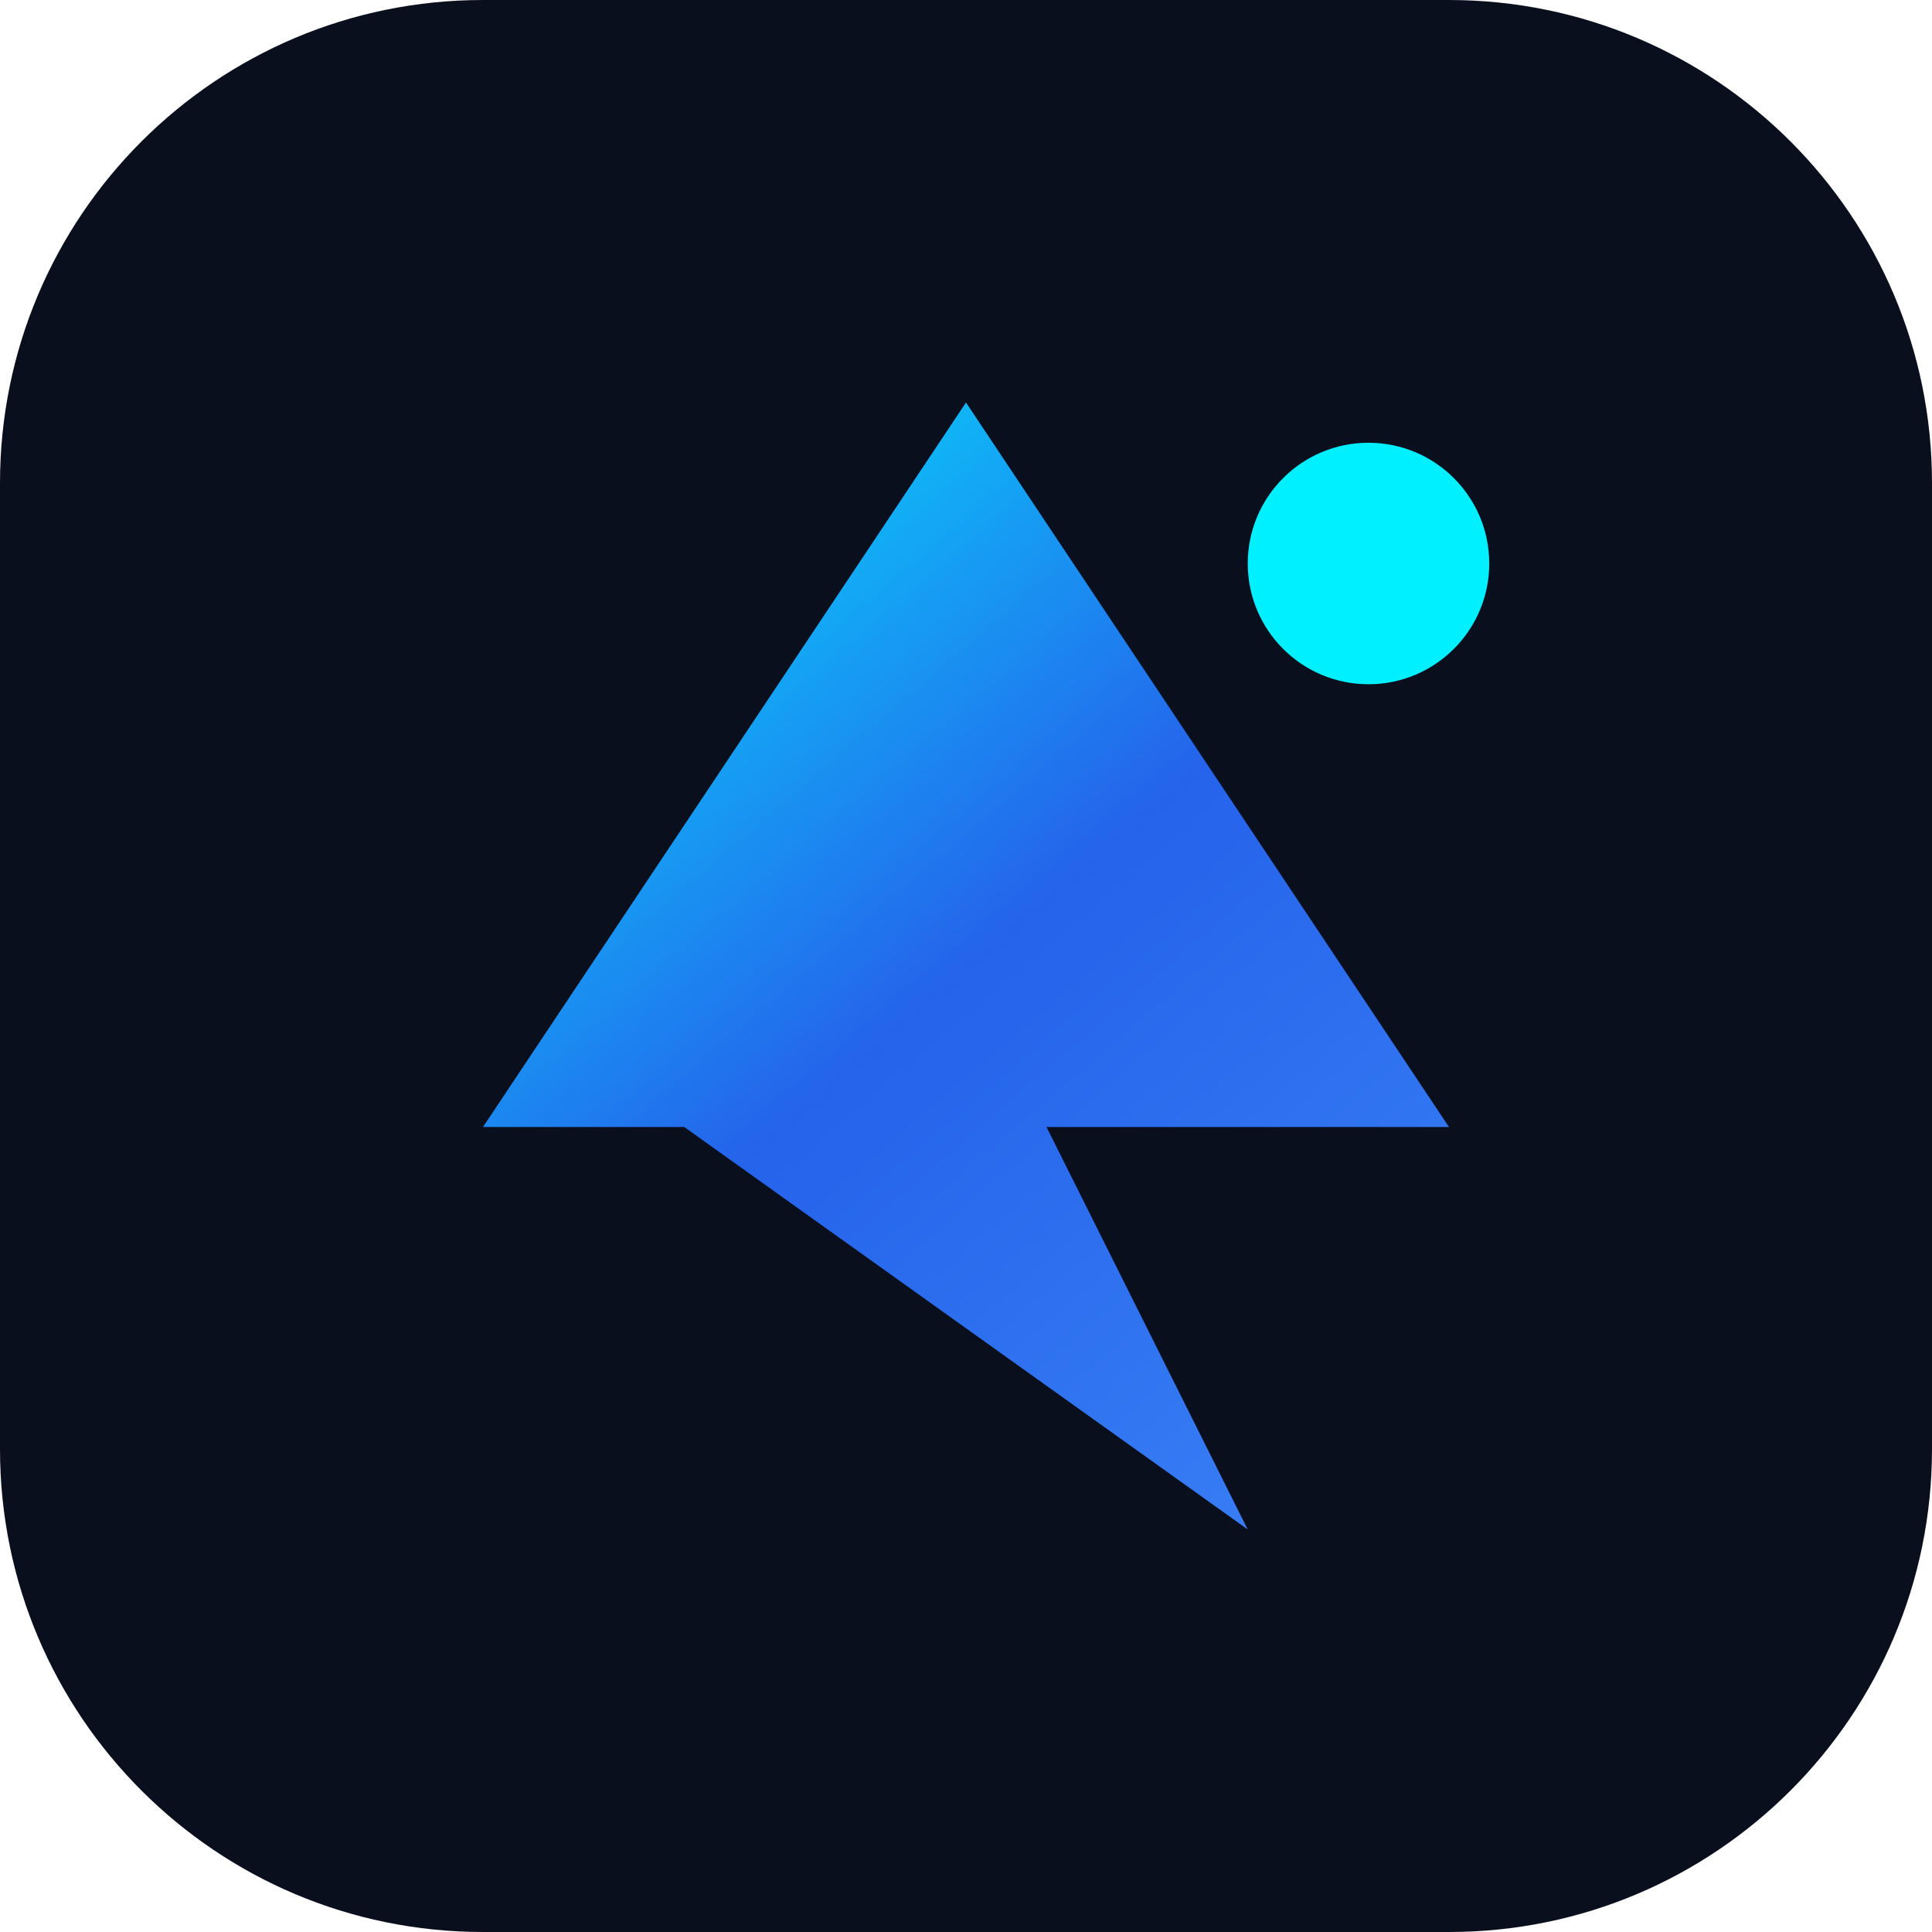
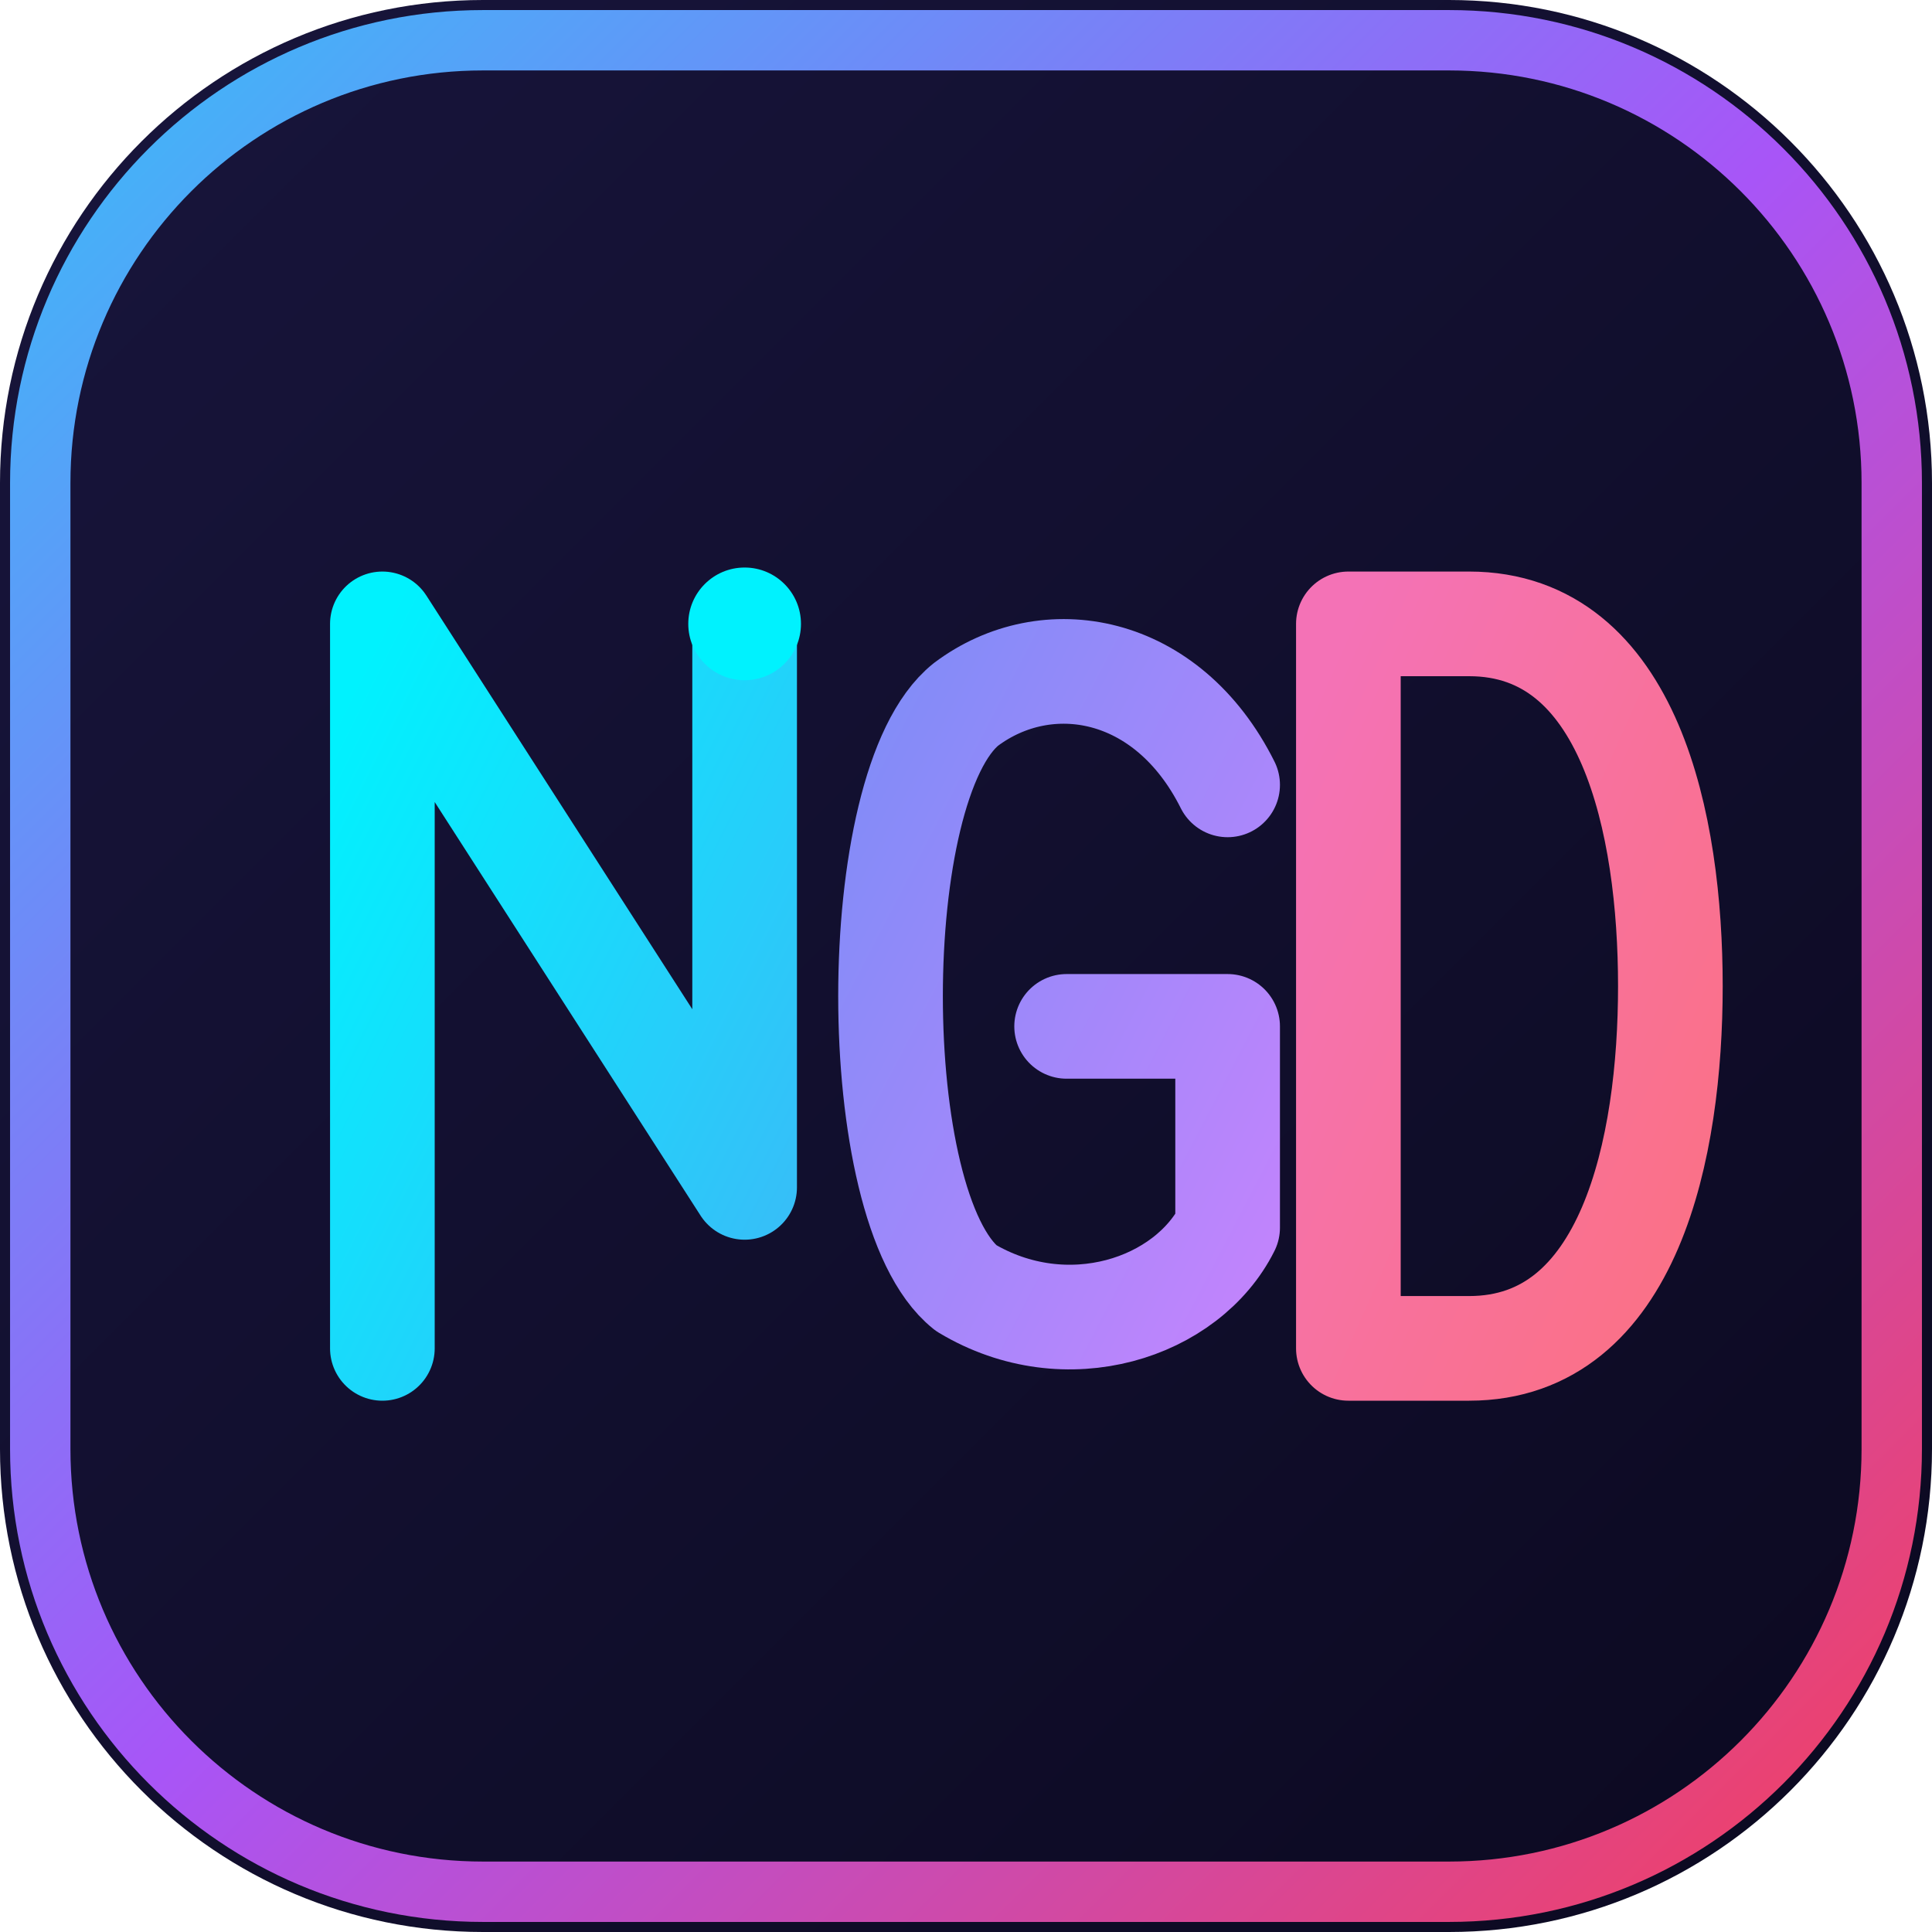
<svg xmlns="http://www.w3.org/2000/svg" viewBox="0 0 48 48" fill="none">
-   <rect width="48" height="48" rx="12" fill="#0A0F1D" />
-   <path d="M12 28L24 10L36 28H26L31 38L17 28H12Z" fill="url(#paint0_linear)" />
-   <circle cx="34" cy="14" r="3" fill="#00F0FF" />
  <defs>
-     <linearGradient id="paint0_linear" x1="12" y1="10" x2="36" y2="38" gradientUnits="userSpaceOnUse">
-       <stop stop-color="#00F0FF" />
-       <stop offset="0.5" stop-color="#2563EB" />
-       <stop offset="1" stop-color="#3B82F6" />
+     <linearGradient id="favN" x1="0%" y1="0%" x2="100%" y2="100%">
+       <stop offset="0%" stop-color="#00F2FE" />
+       <stop offset="100%" stop-color="#38BDF8" />
+     </linearGradient>
+     <linearGradient id="favG" x1="0%" y1="0%" x2="100%" y2="100%">
+       <stop offset="0%" stop-color="#818CF8" />
+       <stop offset="100%" stop-color="#C084FC" />
+     </linearGradient>
+     <linearGradient id="favD" x1="0%" y1="0%" x2="100%" y2="100%">
+       <stop offset="0%" stop-color="#F472B6" />
+       <stop offset="100%" stop-color="#FB7185" />
+     </linearGradient>
+     <linearGradient id="favBorder" x1="0%" y1="0%" x2="100%" y2="100%">
+       <stop offset="0%" stop-color="#38BDF8" />
+       <stop offset="50%" stop-color="#A855F7" />
+       <stop offset="100%" stop-color="#F43F5E" />
+     </linearGradient>
+     <linearGradient id="favBg" x1="0%" y1="0%" x2="100%" y2="100%">
+       <stop offset="0%" stop-color="#18153C" />
+       <stop offset="100%" stop-color="#0B0920" />
    </linearGradient>
  </defs>
+   <rect width="48" height="48" rx="12" fill="url(#favBg)" />
+   <rect x="1" y="1" width="46" height="46" rx="11" stroke="url(#favBorder)" stroke-width="1.5" />
+   <g transform="translate(1.5, 0.5)">
+     <path d="M8 33V15L17 29V15" stroke="url(#favN)" stroke-width="2.6" stroke-linecap="round" stroke-linejoin="round" />
+     <path d="M29 19C27.5 16 24.5 15.5 22.5 17C20 19 20 29.5 22.5 31.5C25 33 28 32 29 30V25H25" stroke="url(#favG)" stroke-width="2.6" stroke-linecap="round" stroke-linejoin="round" />
+     <path d="M32 15H35C39 15 40 20 40 24C40 28 39 33 35 33H32V15Z" stroke="url(#favD)" stroke-width="2.6" stroke-linecap="round" stroke-linejoin="round" />
+     <circle cx="17" cy="15" r="1.4" fill="#00F2FE" />
+     <path d="M13 39H35" stroke="url(#favBorder)" stroke-width="1.2" stroke-linecap="round" stroke-dasharray="2.5 2.5" />
+   </g>
</svg>
